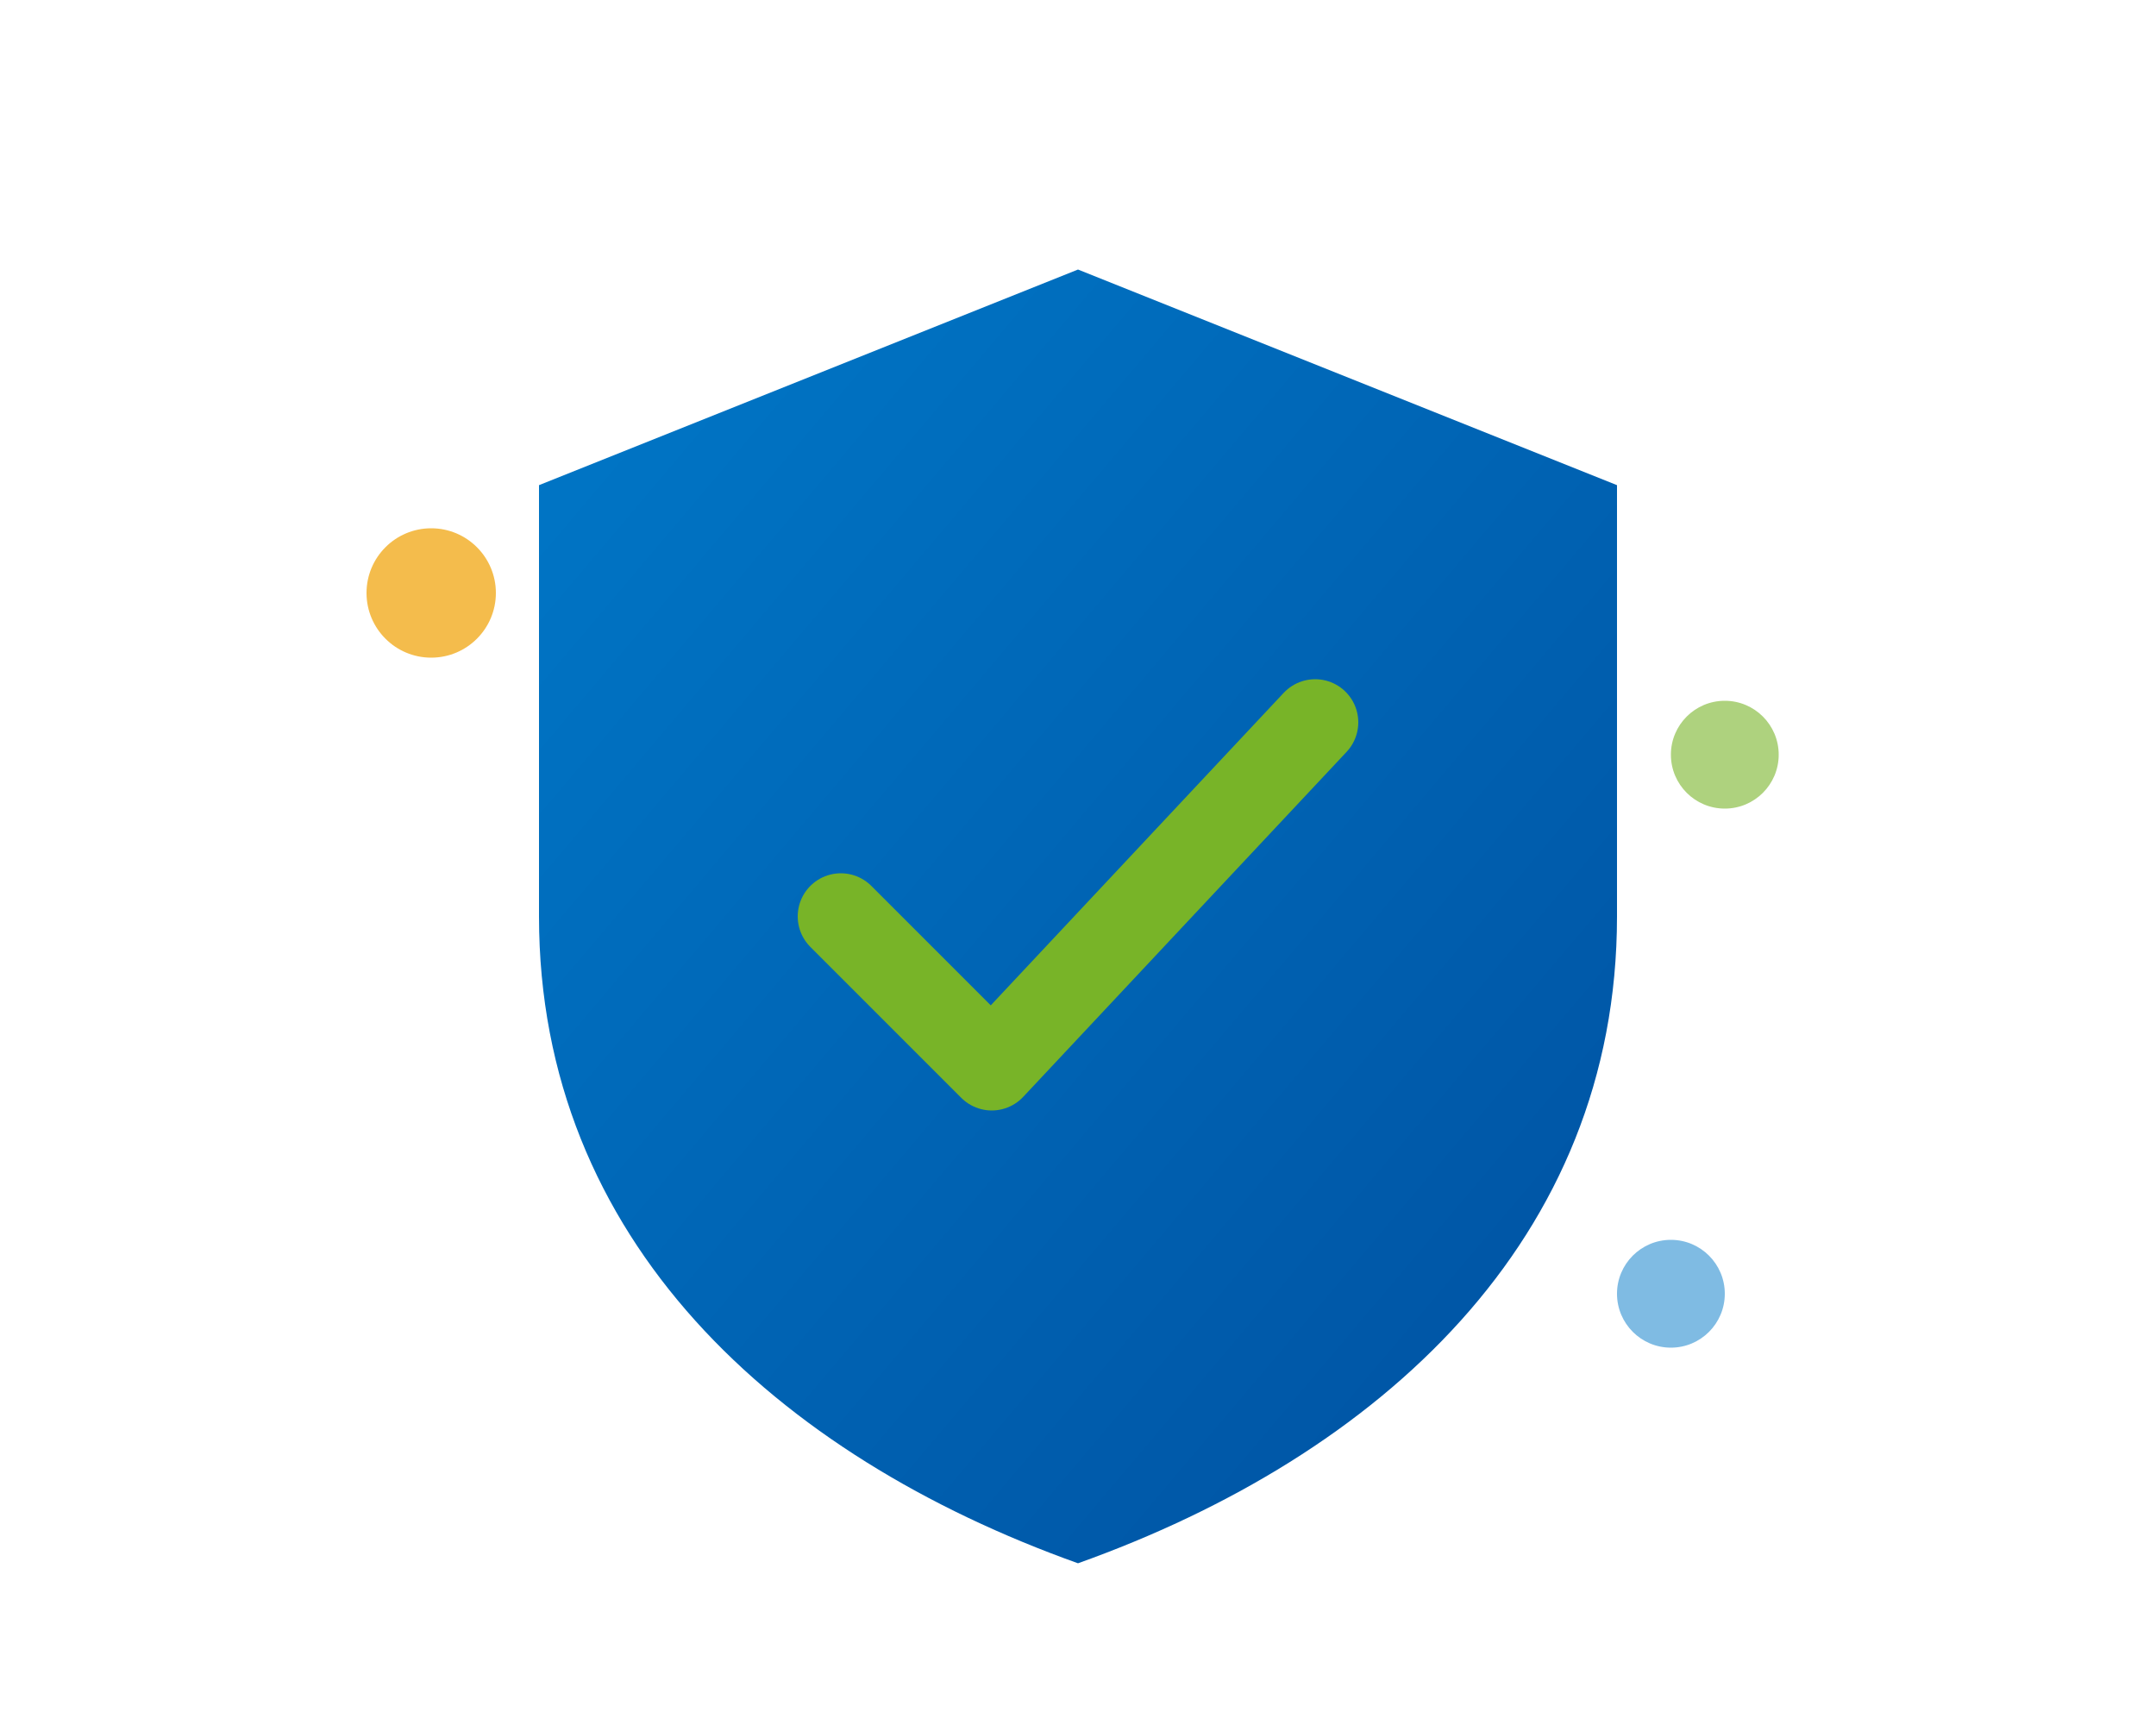
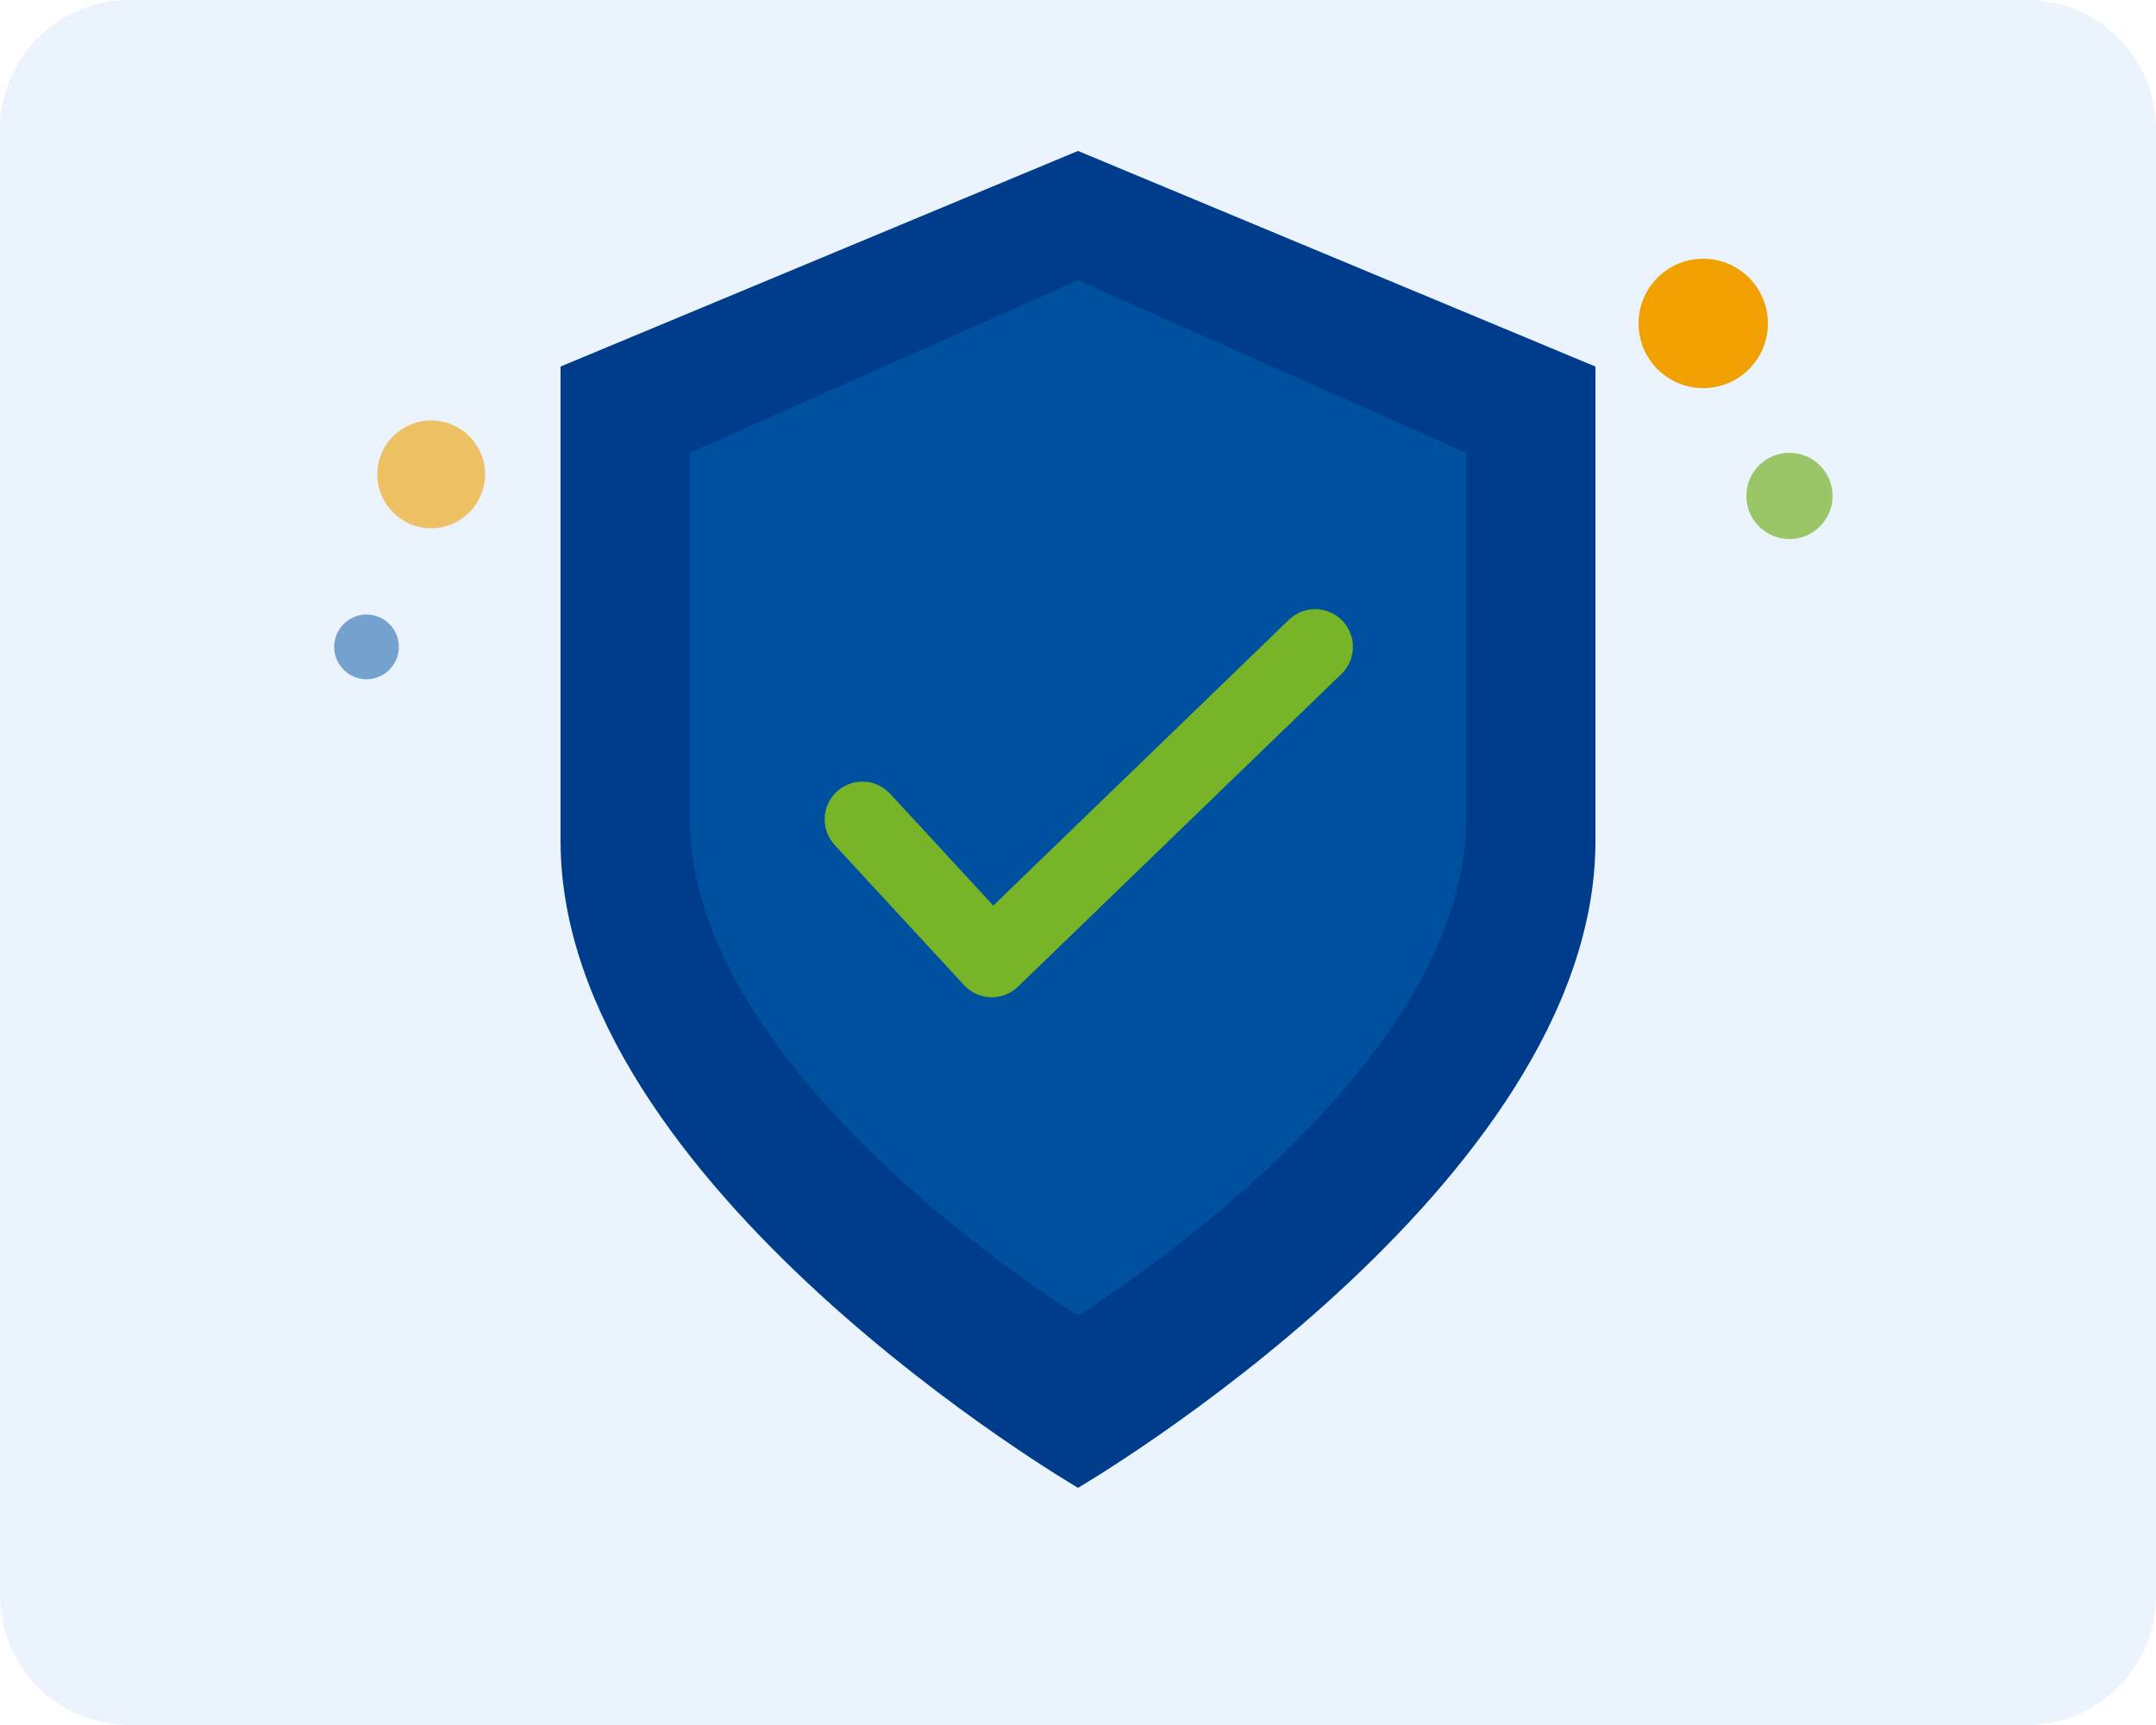
<svg xmlns="http://www.w3.org/2000/svg" viewBox="0 0 200 160">
-   <defs>
-     <linearGradient id="w2" x1="0" y1="0" x2="1" y2="1">
-       <stop offset="0" stop-color="#0078C8" />
-       <stop offset="1" stop-color="#0050A0" />
-     </linearGradient>
-   </defs>
-   <path d="M100 25 L150 45 V85 C150 115 128 135 100 145 C72 135 50 115 50 85 V45 Z" fill="url(#w2)" />
-   <path d="M78 85 l14 14 l30 -32" fill="none" stroke="#78B428" stroke-width="8" stroke-linecap="round" stroke-linejoin="round" />
-   <circle cx="40" cy="55" r="6" fill="#F0A000" opacity="0.7" />
-   <circle cx="160" cy="70" r="5" fill="#78B428" opacity="0.6" />
-   <circle cx="155" cy="120" r="5" fill="#0078C8" opacity="0.5" />
+   <rect width="200" height="160" fill="#EBF3FD" rx="12" />
+   <path d="M100 14 L148 34 L148 78 C148 110 100 138 100 138 C100 138 52 110 52 78 L52 34 Z" fill="#003C8C" />
+   <path d="M100 26 L136 42 L136 76 C136 100 100 122 100 122 C100 122 64 100 64 76 L64 42 Z" fill="#0050A0" />
+   <polyline points="80,76 92,89 122,60" fill="none" stroke="#78B428" stroke-width="7" stroke-linecap="round" stroke-linejoin="round" />
+   <circle cx="158" cy="30" r="6" fill="#F0A000" />
+   <circle cx="166" cy="46" r="4" fill="#78B428" opacity="0.7" />
+   <circle cx="40" cy="44" r="5" fill="#F0A000" opacity="0.6" />
+   <circle cx="34" cy="60" r="3" fill="#0050A0" opacity="0.5" />
</svg>
